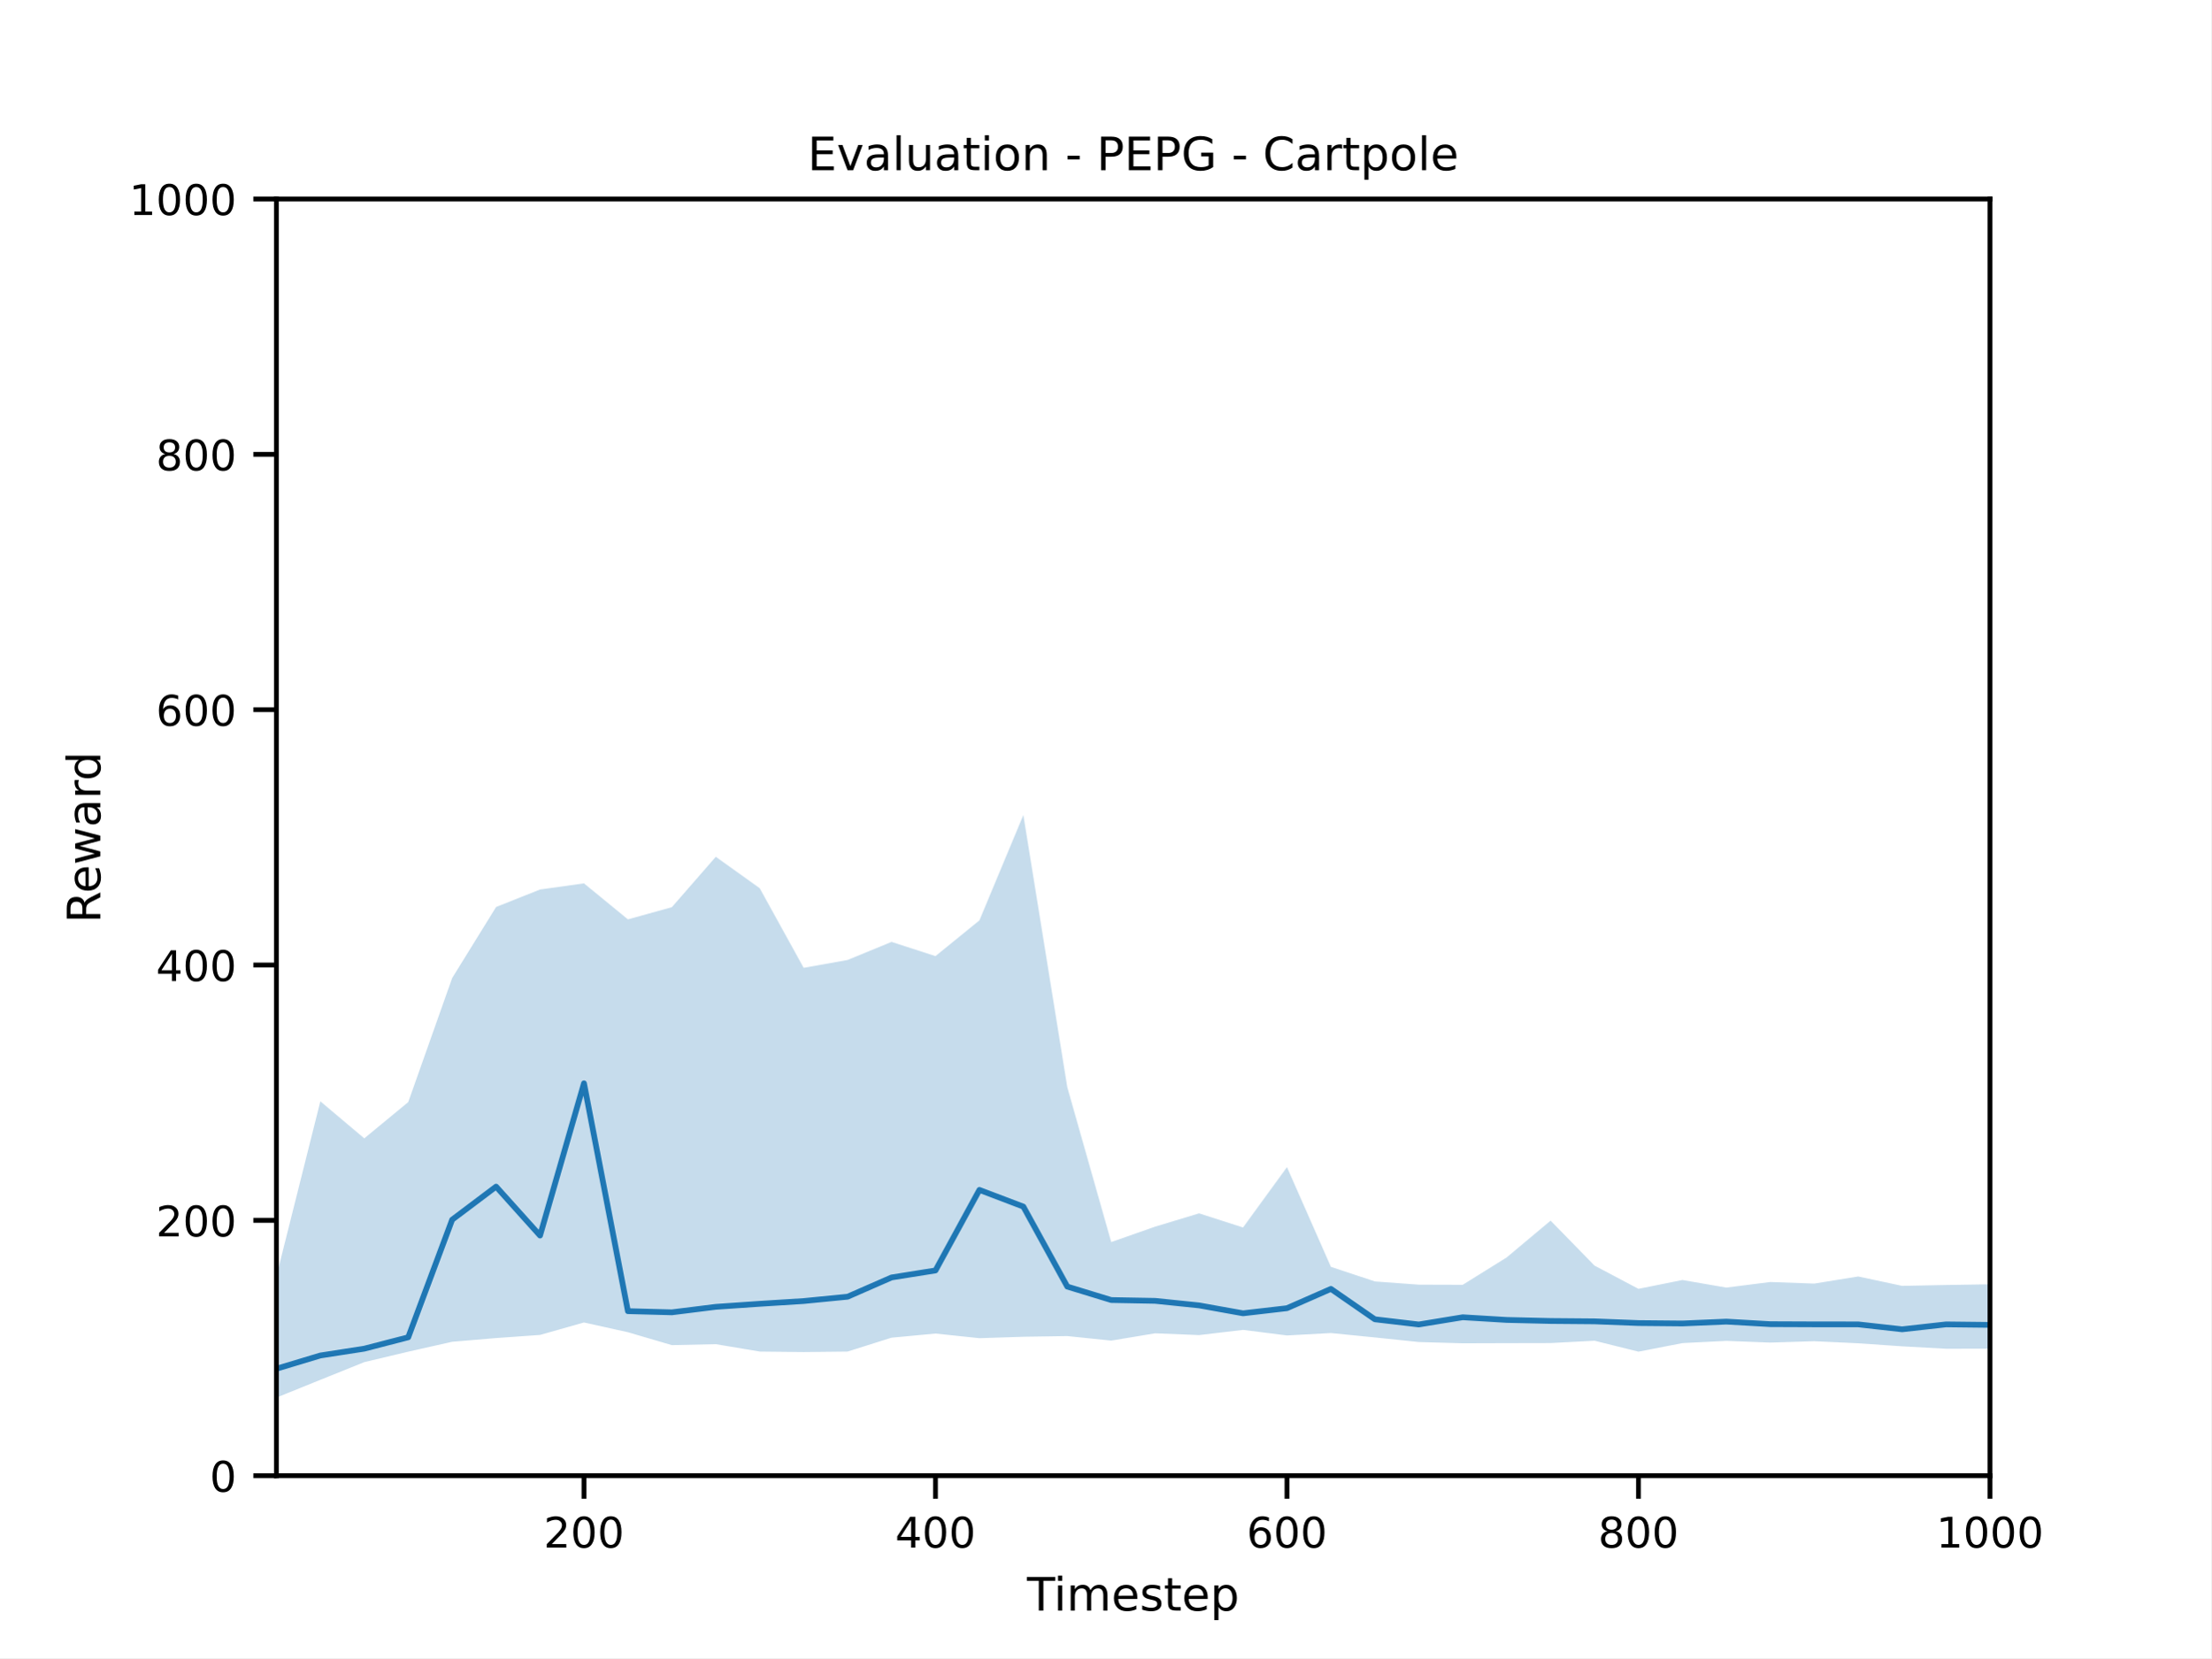
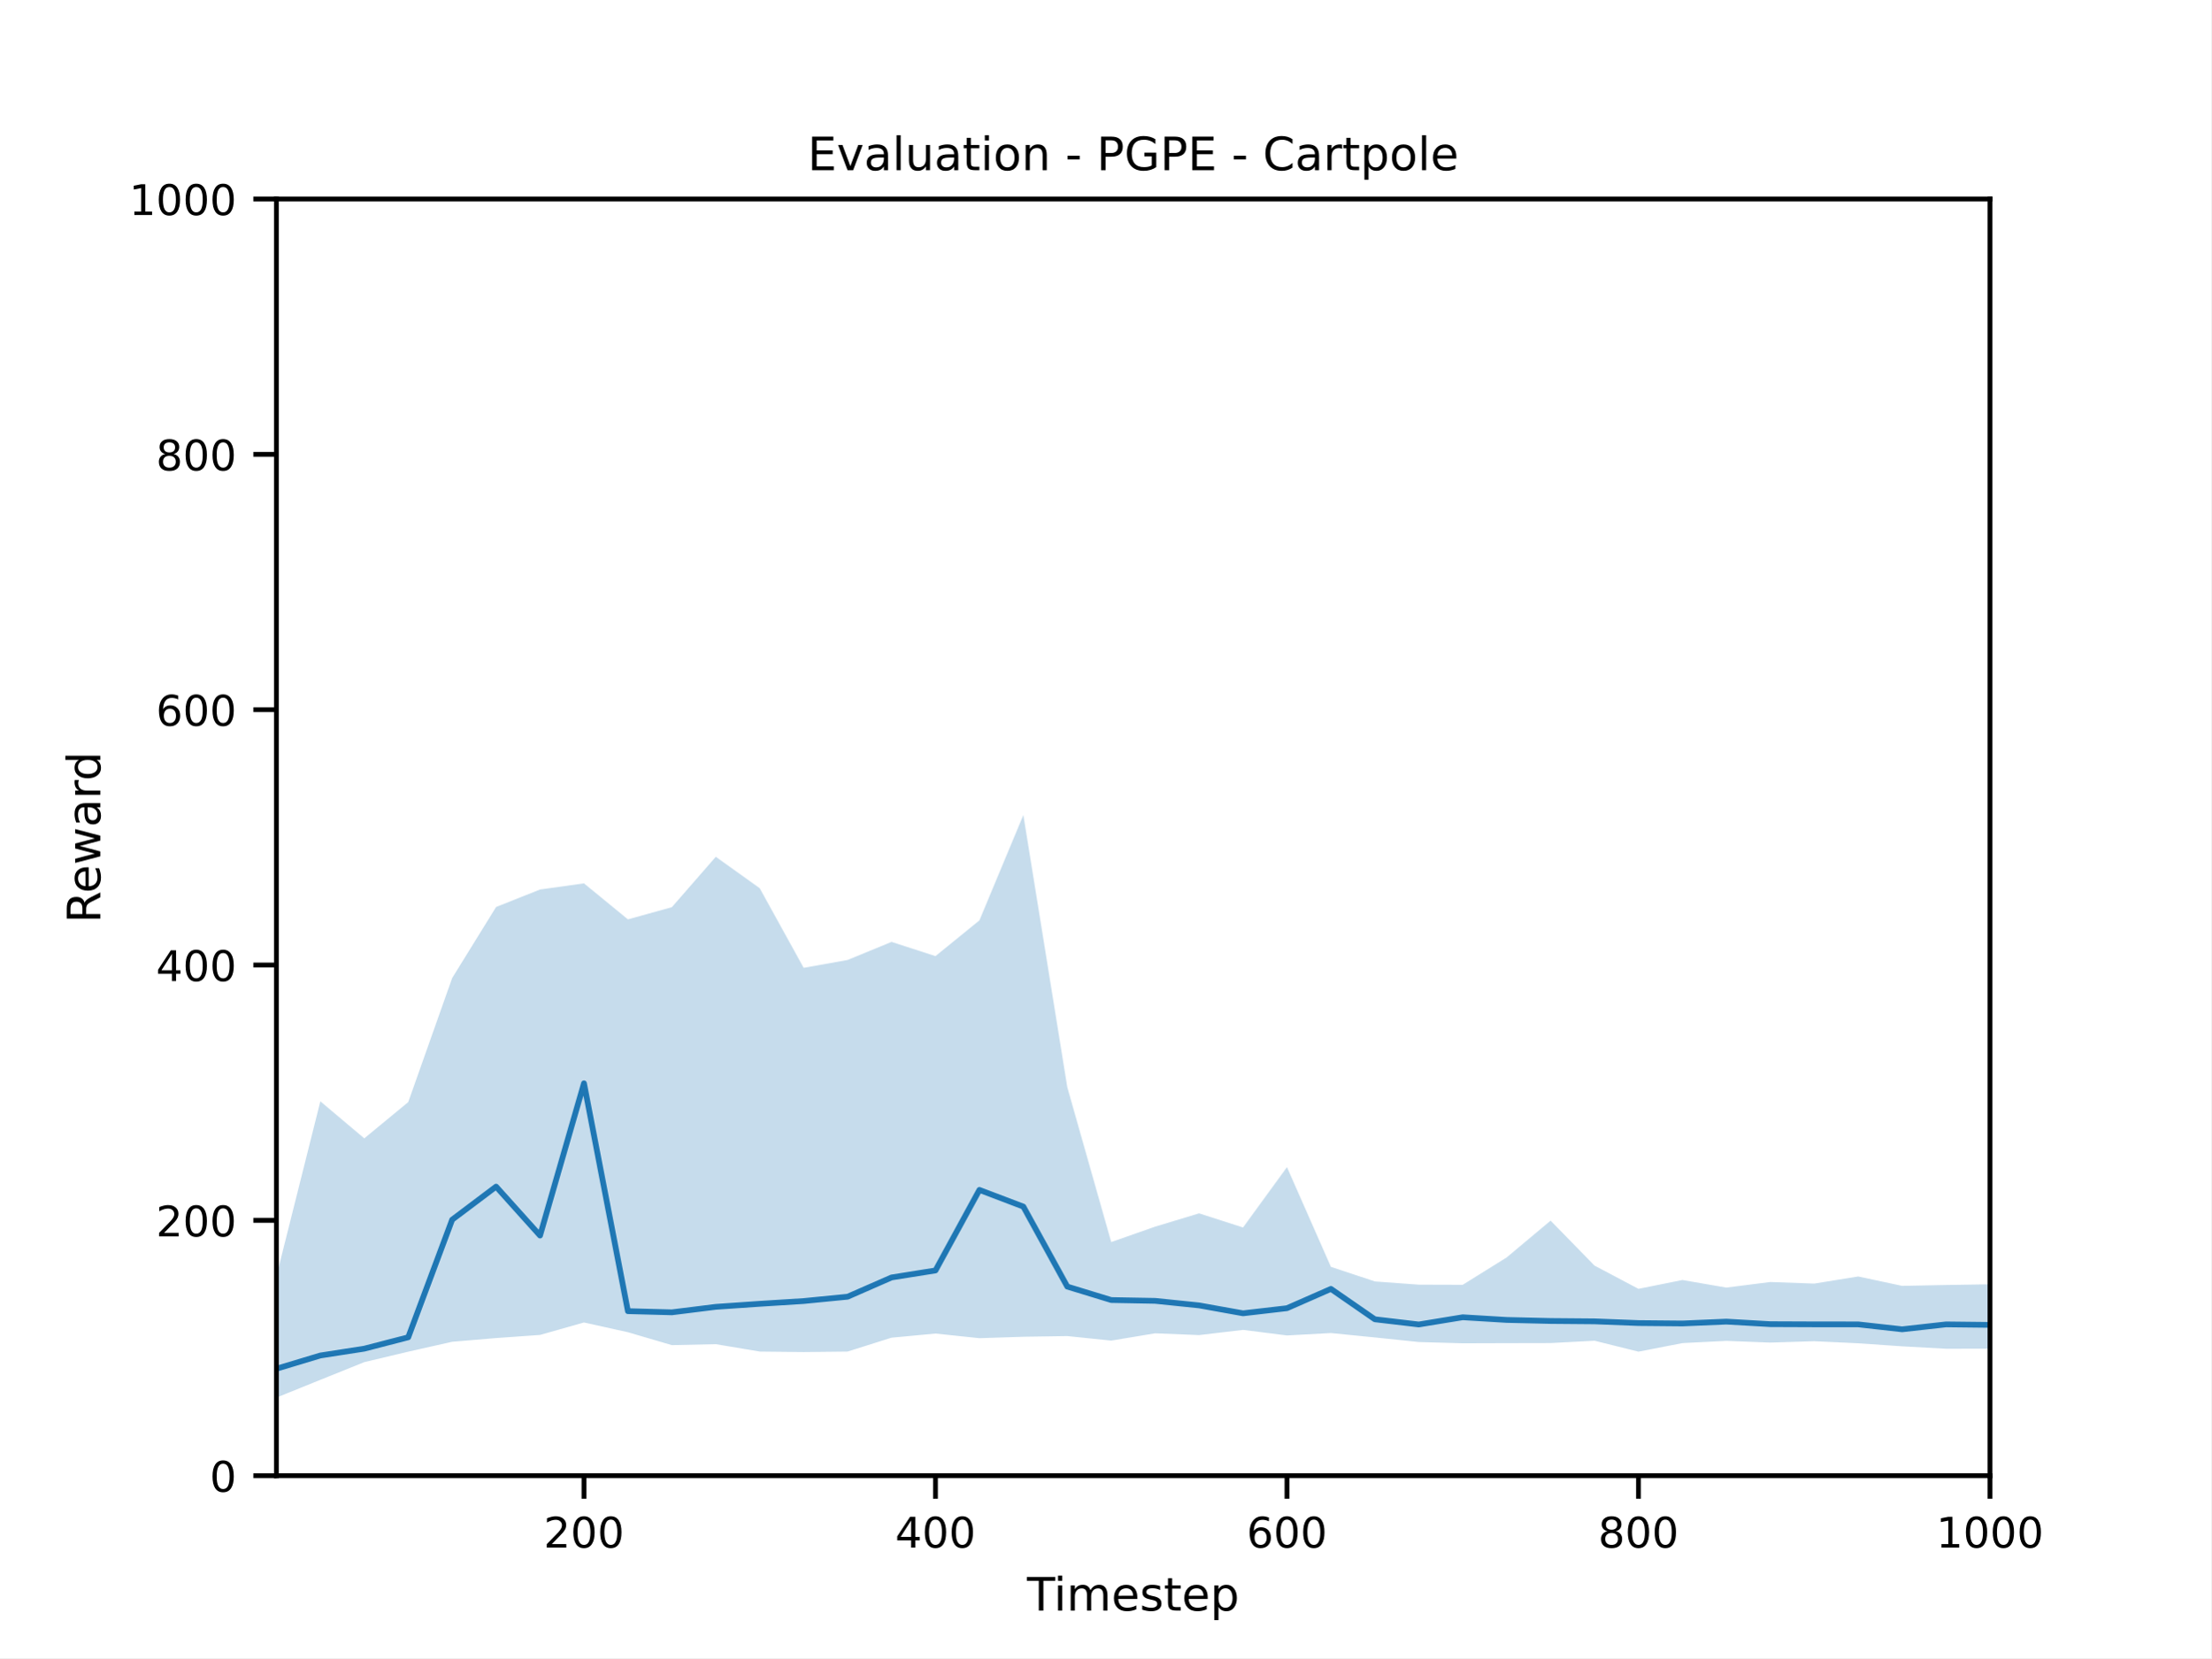
<svg xmlns="http://www.w3.org/2000/svg" xmlns:xlink="http://www.w3.org/1999/xlink" height="345.6pt" version="1.1" viewBox="0 0 460.8 345.6" width="460.8pt">
  <defs>
    <style type="text/css">*{stroke-linecap:butt;stroke-linejoin:round;}</style>
  </defs>
  <g id="figure_1">
    <g id="patch_1">
      <path d="M 0 345.6  L 460.8 345.6  L 460.8 0  L 0 0  z " style="fill:#ffffff;" />
    </g>
    <g id="axes_1">
      <g id="patch_2">
        <path d="M 57.6 307.584  L 414.72 307.584  L 414.72 41.472  L 57.6 41.472  z " style="fill:#ffffff;" />
      </g>
      <g id="PolyCollection_1">
-         <path clip-path="url(#p8161c7e4e5)" d="M 57.6 266.019  L 57.6 291.308  L 66.757 287.604  L 75.914 283.915  L 85.071 281.733  L 94.228 279.673  L 103.385 278.894  L 112.542 278.243  L 121.698 275.649  L 130.855 277.679  L 140.012 280.369  L 149.169 280.167  L 158.326 281.707  L 167.483 281.81  L 176.64 281.707  L 185.797 278.815  L 194.954 277.956  L 204.111 278.92  L 213.268 278.621  L 222.425 278.479  L 231.582 279.429  L 240.738 277.905  L 249.895 278.277  L 259.052 277.192  L 268.209 278.354  L 277.366 277.85  L 286.523 278.765  L 295.68 279.724  L 304.837 279.984  L 313.994 279.957  L 323.151 279.937  L 332.308 279.451  L 341.465 281.73  L 350.622 279.946  L 359.778 279.482  L 368.935 279.84  L 378.092 279.553  L 387.249 279.981  L 396.406 280.618  L 405.563 281.123  L 414.72 281.11  L 414.72 267.688  L 414.72 267.688  L 405.563 267.837  L 396.406 268.016  L 387.249 266.061  L 378.092 267.541  L 368.935 267.209  L 359.778 268.378  L 350.622 266.795  L 341.465 268.638  L 332.308 263.798  L 323.151 254.42  L 313.994 262.093  L 304.837 267.793  L 295.68 267.765  L 286.523 267.094  L 277.366 264.053  L 268.209 243.266  L 259.052 255.849  L 249.895 252.903  L 240.738 255.672  L 231.582 258.887  L 222.425 226.608  L 213.268 169.876  L 204.111 191.836  L 194.954 199.284  L 185.797 196.321  L 176.64 200.088  L 167.483 201.727  L 158.326 185.132  L 149.169 178.58  L 140.012 189.085  L 130.855 191.625  L 121.698 184.119  L 112.542 185.402  L 103.385 189.043  L 94.228 203.856  L 85.071 229.715  L 75.914 237.27  L 66.757 229.551  L 57.6 266.019  z " style="fill:#1f77b4;fill-opacity:0.25;" />
+         <path clip-path="url(#p14647125db)" d="M 57.6 266.019  L 57.6 291.308  L 66.757 287.604  L 75.914 283.915  L 85.071 281.733  L 94.228 279.673  L 103.385 278.894  L 112.542 278.243  L 121.698 275.649  L 130.855 277.679  L 140.012 280.369  L 149.169 280.167  L 158.326 281.707  L 167.483 281.81  L 176.64 281.707  L 185.797 278.815  L 194.954 277.956  L 204.111 278.92  L 213.268 278.621  L 222.425 278.479  L 231.582 279.429  L 240.738 277.905  L 249.895 278.277  L 259.052 277.192  L 268.209 278.354  L 277.366 277.85  L 286.523 278.765  L 295.68 279.724  L 304.837 279.984  L 313.994 279.957  L 323.151 279.937  L 332.308 279.451  L 341.465 281.73  L 350.622 279.946  L 359.778 279.482  L 368.935 279.84  L 378.092 279.553  L 387.249 279.981  L 396.406 280.618  L 405.563 281.123  L 414.72 281.11  L 414.72 267.688  L 414.72 267.688  L 405.563 267.837  L 396.406 268.016  L 387.249 266.061  L 378.092 267.541  L 368.935 267.209  L 359.778 268.378  L 350.622 266.795  L 341.465 268.638  L 332.308 263.798  L 323.151 254.42  L 313.994 262.093  L 304.837 267.793  L 295.68 267.765  L 286.523 267.094  L 277.366 264.053  L 268.209 243.266  L 259.052 255.849  L 249.895 252.903  L 240.738 255.672  L 231.582 258.887  L 222.425 226.608  L 213.268 169.876  L 204.111 191.836  L 194.954 199.284  L 185.797 196.321  L 176.64 200.088  L 167.483 201.727  L 158.326 185.132  L 149.169 178.58  L 140.012 189.085  L 130.855 191.625  L 121.698 184.119  L 112.542 185.402  L 103.385 189.043  L 94.228 203.856  L 85.071 229.715  L 75.914 237.27  L 66.757 229.551  L 57.6 266.019  z " style="fill:#1f77b4;fill-opacity:0.25;" />
      </g>
      <g id="matplotlib.axis_1">
        <g id="xtick_1">
          <g id="line2d_1">
            <defs>
-               <path d="M 0 0  L 0 4.8  " id="m4e272945f3" style="stroke:#000000;" />
+               <path d="M 0 0  L 0 4.8  " id="m6f4d28e757" style="stroke:#000000;" />
            </defs>
            <g>
-               <use style="stroke:#000000;" x="121.698" xlink:href="#m4e272945f3" y="307.584" />
+               <use style="stroke:#000000;" x="121.698" xlink:href="#m6f4d28e757" y="307.584" />
            </g>
          </g>
          <g id="text_1">
            <g transform="translate(113.3 322.5706)scale(0.088 -0.088)">
              <defs>
                <path d="M 1228 531  L 3431 531  L 3431 0  L 469 0  L 469 531  Q 828 903 1448 1529  Q 2069 2156 2228 2338  Q 2531 2678 2651 2914  Q 2772 3150 2772 3378  Q 2772 3750 2511 3984  Q 2250 4219 1831 4219  Q 1534 4219 1204 4116  Q 875 4013 500 3803  L 500 4441  Q 881 4594 1212 4672  Q 1544 4750 1819 4750  Q 2544 4750 2975 4387  Q 3406 4025 3406 3419  Q 3406 3131 3298 2873  Q 3191 2616 2906 2266  Q 2828 2175 2409 1742  Q 1991 1309 1228 531  z " id="DejaVuSans-32" transform="scale(0.015625)" />
                <path d="M 2034 4250  Q 1547 4250 1301 3770  Q 1056 3291 1056 2328  Q 1056 1369 1301 889  Q 1547 409 2034 409  Q 2525 409 2770 889  Q 3016 1369 3016 2328  Q 3016 3291 2770 3770  Q 2525 4250 2034 4250  z M 2034 4750  Q 2819 4750 3233 4129  Q 3647 3509 3647 2328  Q 3647 1150 3233 529  Q 2819 -91 2034 -91  Q 1250 -91 836 529  Q 422 1150 422 2328  Q 422 3509 836 4129  Q 1250 4750 2034 4750  z " id="DejaVuSans-30" transform="scale(0.015625)" />
              </defs>
              <use xlink:href="#DejaVuSans-32" />
              <use x="63.623" xlink:href="#DejaVuSans-30" />
              <use x="127.246" xlink:href="#DejaVuSans-30" />
            </g>
          </g>
        </g>
        <g id="xtick_2">
          <g id="line2d_2">
            <g>
-               <use style="stroke:#000000;" x="194.954" xlink:href="#m4e272945f3" y="307.584" />
+               <use style="stroke:#000000;" x="194.954" xlink:href="#m6f4d28e757" y="307.584" />
            </g>
          </g>
          <g id="text_2">
            <g transform="translate(186.5553 322.5706)scale(0.088 -0.088)">
              <defs>
                <path d="M 2419 4116  L 825 1625  L 2419 1625  L 2419 4116  z M 2253 4666  L 3047 4666  L 3047 1625  L 3713 1625  L 3713 1100  L 3047 1100  L 3047 0  L 2419 0  L 2419 1100  L 313 1100  L 313 1709  L 2253 4666  z " id="DejaVuSans-34" transform="scale(0.015625)" />
              </defs>
              <use xlink:href="#DejaVuSans-34" />
              <use x="63.623" xlink:href="#DejaVuSans-30" />
              <use x="127.246" xlink:href="#DejaVuSans-30" />
            </g>
          </g>
        </g>
        <g id="xtick_3">
          <g id="line2d_3">
            <g>
-               <use style="stroke:#000000;" x="268.209" xlink:href="#m4e272945f3" y="307.584" />
+               <use style="stroke:#000000;" x="268.209" xlink:href="#m6f4d28e757" y="307.584" />
            </g>
          </g>
          <g id="text_3">
            <g transform="translate(259.8107 322.5706)scale(0.088 -0.088)">
              <defs>
                <path d="M 2113 2584  Q 1688 2584 1439 2293  Q 1191 2003 1191 1497  Q 1191 994 1439 701  Q 1688 409 2113 409  Q 2538 409 2786 701  Q 3034 994 3034 1497  Q 3034 2003 2786 2293  Q 2538 2584 2113 2584  z M 3366 4563  L 3366 3988  Q 3128 4100 2886 4159  Q 2644 4219 2406 4219  Q 1781 4219 1451 3797  Q 1122 3375 1075 2522  Q 1259 2794 1537 2939  Q 1816 3084 2150 3084  Q 2853 3084 3261 2657  Q 3669 2231 3669 1497  Q 3669 778 3244 343  Q 2819 -91 2113 -91  Q 1303 -91 875 529  Q 447 1150 447 2328  Q 447 3434 972 4092  Q 1497 4750 2381 4750  Q 2619 4750 2861 4703  Q 3103 4656 3366 4563  z " id="DejaVuSans-36" transform="scale(0.015625)" />
              </defs>
              <use xlink:href="#DejaVuSans-36" />
              <use x="63.623" xlink:href="#DejaVuSans-30" />
              <use x="127.246" xlink:href="#DejaVuSans-30" />
            </g>
          </g>
        </g>
        <g id="xtick_4">
          <g id="line2d_4">
            <g>
-               <use style="stroke:#000000;" x="341.465" xlink:href="#m4e272945f3" y="307.584" />
+               <use style="stroke:#000000;" x="341.465" xlink:href="#m6f4d28e757" y="307.584" />
            </g>
          </g>
          <g id="text_4">
            <g transform="translate(333.0661 322.5706)scale(0.088 -0.088)">
              <defs>
                <path d="M 2034 2216  Q 1584 2216 1326 1975  Q 1069 1734 1069 1313  Q 1069 891 1326 650  Q 1584 409 2034 409  Q 2484 409 2743 651  Q 3003 894 3003 1313  Q 3003 1734 2745 1975  Q 2488 2216 2034 2216  z M 1403 2484  Q 997 2584 770 2862  Q 544 3141 544 3541  Q 544 4100 942 4425  Q 1341 4750 2034 4750  Q 2731 4750 3128 4425  Q 3525 4100 3525 3541  Q 3525 3141 3298 2862  Q 3072 2584 2669 2484  Q 3125 2378 3379 2068  Q 3634 1759 3634 1313  Q 3634 634 3220 271  Q 2806 -91 2034 -91  Q 1263 -91 848 271  Q 434 634 434 1313  Q 434 1759 690 2068  Q 947 2378 1403 2484  z M 1172 3481  Q 1172 3119 1398 2916  Q 1625 2713 2034 2713  Q 2441 2713 2670 2916  Q 2900 3119 2900 3481  Q 2900 3844 2670 4047  Q 2441 4250 2034 4250  Q 1625 4250 1398 4047  Q 1172 3844 1172 3481  z " id="DejaVuSans-38" transform="scale(0.015625)" />
              </defs>
              <use xlink:href="#DejaVuSans-38" />
              <use x="63.623" xlink:href="#DejaVuSans-30" />
              <use x="127.246" xlink:href="#DejaVuSans-30" />
            </g>
          </g>
        </g>
        <g id="xtick_5">
          <g id="line2d_5">
            <g>
-               <use style="stroke:#000000;" x="414.72" xlink:href="#m4e272945f3" y="307.584" />
+               <use style="stroke:#000000;" x="414.72" xlink:href="#m6f4d28e757" y="307.584" />
            </g>
          </g>
          <g id="text_5">
            <g transform="translate(403.522 322.5706)scale(0.088 -0.088)">
              <defs>
                <path d="M 794 531  L 1825 531  L 1825 4091  L 703 3866  L 703 4441  L 1819 4666  L 2450 4666  L 2450 531  L 3481 531  L 3481 0  L 794 0  L 794 531  z " id="DejaVuSans-31" transform="scale(0.015625)" />
              </defs>
              <use xlink:href="#DejaVuSans-31" />
              <use x="63.623" xlink:href="#DejaVuSans-30" />
              <use x="127.246" xlink:href="#DejaVuSans-30" />
              <use x="190.869" xlink:href="#DejaVuSans-30" />
            </g>
          </g>
        </g>
        <g id="text_6">
          <g transform="translate(214.0327 335.6952)scale(0.096 -0.096)">
            <defs>
              <path d="M -19 4666  L 3928 4666  L 3928 4134  L 2272 4134  L 2272 0  L 1638 0  L 1638 4134  L -19 4134  L -19 4666  z " id="DejaVuSans-54" transform="scale(0.015625)" />
              <path d="M 603 3500  L 1178 3500  L 1178 0  L 603 0  L 603 3500  z M 603 4863  L 1178 4863  L 1178 4134  L 603 4134  L 603 4863  z " id="DejaVuSans-69" transform="scale(0.015625)" />
              <path d="M 3328 2828  Q 3544 3216 3844 3400  Q 4144 3584 4550 3584  Q 5097 3584 5394 3201  Q 5691 2819 5691 2113  L 5691 0  L 5113 0  L 5113 2094  Q 5113 2597 4934 2840  Q 4756 3084 4391 3084  Q 3944 3084 3684 2787  Q 3425 2491 3425 1978  L 3425 0  L 2847 0  L 2847 2094  Q 2847 2600 2669 2842  Q 2491 3084 2119 3084  Q 1678 3084 1418 2786  Q 1159 2488 1159 1978  L 1159 0  L 581 0  L 581 3500  L 1159 3500  L 1159 2956  Q 1356 3278 1631 3431  Q 1906 3584 2284 3584  Q 2666 3584 2933 3390  Q 3200 3197 3328 2828  z " id="DejaVuSans-6d" transform="scale(0.015625)" />
              <path d="M 3597 1894  L 3597 1613  L 953 1613  Q 991 1019 1311 708  Q 1631 397 2203 397  Q 2534 397 2845 478  Q 3156 559 3463 722  L 3463 178  Q 3153 47 2828 -22  Q 2503 -91 2169 -91  Q 1331 -91 842 396  Q 353 884 353 1716  Q 353 2575 817 3079  Q 1281 3584 2069 3584  Q 2775 3584 3186 3129  Q 3597 2675 3597 1894  z M 3022 2063  Q 3016 2534 2758 2815  Q 2500 3097 2075 3097  Q 1594 3097 1305 2825  Q 1016 2553 972 2059  L 3022 2063  z " id="DejaVuSans-65" transform="scale(0.015625)" />
              <path d="M 2834 3397  L 2834 2853  Q 2591 2978 2328 3040  Q 2066 3103 1784 3103  Q 1356 3103 1142 2972  Q 928 2841 928 2578  Q 928 2378 1081 2264  Q 1234 2150 1697 2047  L 1894 2003  Q 2506 1872 2764 1633  Q 3022 1394 3022 966  Q 3022 478 2636 193  Q 2250 -91 1575 -91  Q 1294 -91 989 -36  Q 684 19 347 128  L 347 722  Q 666 556 975 473  Q 1284 391 1588 391  Q 1994 391 2212 530  Q 2431 669 2431 922  Q 2431 1156 2273 1281  Q 2116 1406 1581 1522  L 1381 1569  Q 847 1681 609 1914  Q 372 2147 372 2553  Q 372 3047 722 3315  Q 1072 3584 1716 3584  Q 2034 3584 2315 3537  Q 2597 3491 2834 3397  z " id="DejaVuSans-73" transform="scale(0.015625)" />
              <path d="M 1172 4494  L 1172 3500  L 2356 3500  L 2356 3053  L 1172 3053  L 1172 1153  Q 1172 725 1289 603  Q 1406 481 1766 481  L 2356 481  L 2356 0  L 1766 0  Q 1100 0 847 248  Q 594 497 594 1153  L 594 3053  L 172 3053  L 172 3500  L 594 3500  L 594 4494  L 1172 4494  z " id="DejaVuSans-74" transform="scale(0.015625)" />
              <path d="M 1159 525  L 1159 -1331  L 581 -1331  L 581 3500  L 1159 3500  L 1159 2969  Q 1341 3281 1617 3432  Q 1894 3584 2278 3584  Q 2916 3584 3314 3078  Q 3713 2572 3713 1747  Q 3713 922 3314 415  Q 2916 -91 2278 -91  Q 1894 -91 1617 61  Q 1341 213 1159 525  z M 3116 1747  Q 3116 2381 2855 2742  Q 2594 3103 2138 3103  Q 1681 3103 1420 2742  Q 1159 2381 1159 1747  Q 1159 1113 1420 752  Q 1681 391 2138 391  Q 2594 391 2855 752  Q 3116 1113 3116 1747  z " id="DejaVuSans-70" transform="scale(0.015625)" />
            </defs>
            <use xlink:href="#DejaVuSans-54" />
            <use x="57.959" xlink:href="#DejaVuSans-69" />
            <use x="85.742" xlink:href="#DejaVuSans-6d" />
            <use x="183.154" xlink:href="#DejaVuSans-65" />
            <use x="244.678" xlink:href="#DejaVuSans-73" />
            <use x="296.777" xlink:href="#DejaVuSans-74" />
            <use x="335.986" xlink:href="#DejaVuSans-65" />
            <use x="397.51" xlink:href="#DejaVuSans-70" />
          </g>
        </g>
      </g>
      <g id="matplotlib.axis_2">
        <g id="ytick_1">
          <g id="line2d_6">
            <defs>
-               <path d="M 0 0  L -4.8 0  " id="me4e93b08fe" style="stroke:#000000;" />
+               <path d="M 0 0  L -4.8 0  " id="m0ebf3365e6" style="stroke:#000000;" />
            </defs>
            <g>
-               <use style="stroke:#000000;" x="57.6" xlink:href="#me4e93b08fe" y="307.584" />
+               <use style="stroke:#000000;" x="57.6" xlink:href="#m0ebf3365e6" y="307.584" />
            </g>
          </g>
          <g id="text_7">
            <g transform="translate(43.701 310.9273)scale(0.088 -0.088)">
              <use xlink:href="#DejaVuSans-30" />
            </g>
          </g>
        </g>
        <g id="ytick_2">
          <g id="line2d_7">
            <g>
-               <use style="stroke:#000000;" x="57.6" xlink:href="#me4e93b08fe" y="254.362" />
+               <use style="stroke:#000000;" x="57.6" xlink:href="#m0ebf3365e6" y="254.362" />
            </g>
          </g>
          <g id="text_8">
            <g transform="translate(32.503 257.7049)scale(0.088 -0.088)">
              <use xlink:href="#DejaVuSans-32" />
              <use x="63.623" xlink:href="#DejaVuSans-30" />
              <use x="127.246" xlink:href="#DejaVuSans-30" />
            </g>
          </g>
        </g>
        <g id="ytick_3">
          <g id="line2d_8">
            <g>
-               <use style="stroke:#000000;" x="57.6" xlink:href="#me4e93b08fe" y="201.139" />
+               <use style="stroke:#000000;" x="57.6" xlink:href="#m0ebf3365e6" y="201.139" />
            </g>
          </g>
          <g id="text_9">
            <g transform="translate(32.503 204.4825)scale(0.088 -0.088)">
              <use xlink:href="#DejaVuSans-34" />
              <use x="63.623" xlink:href="#DejaVuSans-30" />
              <use x="127.246" xlink:href="#DejaVuSans-30" />
            </g>
          </g>
        </g>
        <g id="ytick_4">
          <g id="line2d_9">
            <g>
-               <use style="stroke:#000000;" x="57.6" xlink:href="#me4e93b08fe" y="147.917" />
+               <use style="stroke:#000000;" x="57.6" xlink:href="#m0ebf3365e6" y="147.917" />
            </g>
          </g>
          <g id="text_10">
            <g transform="translate(32.503 151.2601)scale(0.088 -0.088)">
              <use xlink:href="#DejaVuSans-36" />
              <use x="63.623" xlink:href="#DejaVuSans-30" />
              <use x="127.246" xlink:href="#DejaVuSans-30" />
            </g>
          </g>
        </g>
        <g id="ytick_5">
          <g id="line2d_10">
            <g>
-               <use style="stroke:#000000;" x="57.6" xlink:href="#me4e93b08fe" y="94.694" />
+               <use style="stroke:#000000;" x="57.6" xlink:href="#m0ebf3365e6" y="94.694" />
            </g>
          </g>
          <g id="text_11">
            <g transform="translate(32.503 98.03771)scale(0.088 -0.088)">
              <use xlink:href="#DejaVuSans-38" />
              <use x="63.623" xlink:href="#DejaVuSans-30" />
              <use x="127.246" xlink:href="#DejaVuSans-30" />
            </g>
          </g>
        </g>
        <g id="ytick_6">
          <g id="line2d_11">
            <g>
-               <use style="stroke:#000000;" x="57.6" xlink:href="#me4e93b08fe" y="41.472" />
+               <use style="stroke:#000000;" x="57.6" xlink:href="#m0ebf3365e6" y="41.472" />
            </g>
          </g>
          <g id="text_12">
            <g transform="translate(26.904 44.81531)scale(0.088 -0.088)">
              <use xlink:href="#DejaVuSans-31" />
              <use x="63.623" xlink:href="#DejaVuSans-30" />
              <use x="127.246" xlink:href="#DejaVuSans-30" />
              <use x="190.869" xlink:href="#DejaVuSans-30" />
            </g>
          </g>
        </g>
        <g id="text_13">
          <g transform="translate(20.9075 192.4042)rotate(-90)scale(0.096 -0.096)">
            <defs>
              <path d="M 2841 2188  Q 3044 2119 3236 1894  Q 3428 1669 3622 1275  L 4263 0  L 3584 0  L 2988 1197  Q 2756 1666 2539 1819  Q 2322 1972 1947 1972  L 1259 1972  L 1259 0  L 628 0  L 628 4666  L 2053 4666  Q 2853 4666 3247 4331  Q 3641 3997 3641 3322  Q 3641 2881 3436 2590  Q 3231 2300 2841 2188  z M 1259 4147  L 1259 2491  L 2053 2491  Q 2509 2491 2742 2702  Q 2975 2913 2975 3322  Q 2975 3731 2742 3939  Q 2509 4147 2053 4147  L 1259 4147  z " id="DejaVuSans-52" transform="scale(0.015625)" />
              <path d="M 269 3500  L 844 3500  L 1563 769  L 2278 3500  L 2956 3500  L 3675 769  L 4391 3500  L 4966 3500  L 4050 0  L 3372 0  L 2619 2869  L 1863 0  L 1184 0  L 269 3500  z " id="DejaVuSans-77" transform="scale(0.015625)" />
              <path d="M 2194 1759  Q 1497 1759 1228 1600  Q 959 1441 959 1056  Q 959 750 1161 570  Q 1363 391 1709 391  Q 2188 391 2477 730  Q 2766 1069 2766 1631  L 2766 1759  L 2194 1759  z M 3341 1997  L 3341 0  L 2766 0  L 2766 531  Q 2569 213 2275 61  Q 1981 -91 1556 -91  Q 1019 -91 701 211  Q 384 513 384 1019  Q 384 1609 779 1909  Q 1175 2209 1959 2209  L 2766 2209  L 2766 2266  Q 2766 2663 2505 2880  Q 2244 3097 1772 3097  Q 1472 3097 1187 3025  Q 903 2953 641 2809  L 641 3341  Q 956 3463 1253 3523  Q 1550 3584 1831 3584  Q 2591 3584 2966 3190  Q 3341 2797 3341 1997  z " id="DejaVuSans-61" transform="scale(0.015625)" />
              <path d="M 2631 2963  Q 2534 3019 2420 3045  Q 2306 3072 2169 3072  Q 1681 3072 1420 2755  Q 1159 2438 1159 1844  L 1159 0  L 581 0  L 581 3500  L 1159 3500  L 1159 2956  Q 1341 3275 1631 3429  Q 1922 3584 2338 3584  Q 2397 3584 2469 3576  Q 2541 3569 2628 3553  L 2631 2963  z " id="DejaVuSans-72" transform="scale(0.015625)" />
              <path d="M 2906 2969  L 2906 4863  L 3481 4863  L 3481 0  L 2906 0  L 2906 525  Q 2725 213 2448 61  Q 2172 -91 1784 -91  Q 1150 -91 751 415  Q 353 922 353 1747  Q 353 2572 751 3078  Q 1150 3584 1784 3584  Q 2172 3584 2448 3432  Q 2725 3281 2906 2969  z M 947 1747  Q 947 1113 1208 752  Q 1469 391 1925 391  Q 2381 391 2643 752  Q 2906 1113 2906 1747  Q 2906 2381 2643 2742  Q 2381 3103 1925 3103  Q 1469 3103 1208 2742  Q 947 2381 947 1747  z " id="DejaVuSans-64" transform="scale(0.015625)" />
            </defs>
            <use xlink:href="#DejaVuSans-52" />
            <use x="64.982" xlink:href="#DejaVuSans-65" />
            <use x="126.506" xlink:href="#DejaVuSans-77" />
            <use x="208.293" xlink:href="#DejaVuSans-61" />
            <use x="269.572" xlink:href="#DejaVuSans-72" />
            <use x="308.936" xlink:href="#DejaVuSans-64" />
          </g>
        </g>
      </g>
      <g id="line2d_12">
-         <path clip-path="url(#p8161c7e4e5)" d="M 57.6 285.294  L 66.757 282.53  L 75.914 281.108  L 85.071 278.735  L 94.228 254.223  L 103.385 247.331  L 112.542 257.526  L 121.698 225.8  L 130.855 273.287  L 140.012 273.531  L 149.169 272.389  L 158.326 271.757  L 167.483 271.181  L 176.64 270.278  L 185.797 266.266  L 194.954 264.805  L 204.111 248.017  L 213.268 251.498  L 222.425 268.168  L 231.582 270.97  L 240.738 271.141  L 249.895 272.089  L 259.052 273.736  L 268.209 272.671  L 277.366 268.65  L 286.523 274.983  L 295.68 276.064  L 304.837 274.56  L 313.994 275.118  L 323.151 275.335  L 332.308 275.414  L 341.465 275.771  L 350.622 275.857  L 359.778 275.466  L 368.935 275.998  L 378.092 276.036  L 387.249 276.044  L 396.406 277.073  L 405.563 276.044  L 414.72 276.149  " style="fill:none;stroke:#1f77b4;stroke-linecap:square;stroke-width:1.2;" />
+         <path clip-path="url(#p14647125db)" d="M 57.6 285.294  L 66.757 282.53  L 75.914 281.108  L 85.071 278.735  L 94.228 254.223  L 103.385 247.331  L 112.542 257.526  L 121.698 225.8  L 130.855 273.287  L 140.012 273.531  L 149.169 272.389  L 158.326 271.757  L 167.483 271.181  L 176.64 270.278  L 185.797 266.266  L 194.954 264.805  L 204.111 248.017  L 213.268 251.498  L 222.425 268.168  L 231.582 270.97  L 240.738 271.141  L 249.895 272.089  L 259.052 273.736  L 268.209 272.671  L 277.366 268.65  L 286.523 274.983  L 295.68 276.064  L 304.837 274.56  L 313.994 275.118  L 323.151 275.335  L 332.308 275.414  L 341.465 275.771  L 350.622 275.857  L 359.778 275.466  L 368.935 275.998  L 378.092 276.036  L 387.249 276.044  L 396.406 277.073  L 405.563 276.044  L 414.72 276.149  " style="fill:none;stroke:#1f77b4;stroke-linecap:square;stroke-width:1.2;" />
      </g>
      <g id="patch_3">
        <path d="M 57.6 307.584  L 57.6 41.472  " style="fill:none;stroke:#000000;stroke-linecap:square;stroke-linejoin:miter;" />
      </g>
      <g id="patch_4">
        <path d="M 414.72 307.584  L 414.72 41.472  " style="fill:none;stroke:#000000;stroke-linecap:square;stroke-linejoin:miter;" />
      </g>
      <g id="patch_5">
        <path d="M 57.6 307.584  L 414.72 307.584  " style="fill:none;stroke:#000000;stroke-linecap:square;stroke-linejoin:miter;" />
      </g>
      <g id="patch_6">
        <path d="M 57.6 41.472  L 414.72 41.472  " style="fill:none;stroke:#000000;stroke-linecap:square;stroke-linejoin:miter;" />
      </g>
      <g id="text_14">
        <g transform="translate(168.3075 35.472)scale(0.096 -0.096)">
          <defs>
            <path d="M 628 4666  L 3578 4666  L 3578 4134  L 1259 4134  L 1259 2753  L 3481 2753  L 3481 2222  L 1259 2222  L 1259 531  L 3634 531  L 3634 0  L 628 0  L 628 4666  z " id="DejaVuSans-45" transform="scale(0.015625)" />
            <path d="M 191 3500  L 800 3500  L 1894 563  L 2988 3500  L 3597 3500  L 2284 0  L 1503 0  L 191 3500  z " id="DejaVuSans-76" transform="scale(0.015625)" />
            <path d="M 603 4863  L 1178 4863  L 1178 0  L 603 0  L 603 4863  z " id="DejaVuSans-6c" transform="scale(0.015625)" />
            <path d="M 544 1381  L 544 3500  L 1119 3500  L 1119 1403  Q 1119 906 1312 657  Q 1506 409 1894 409  Q 2359 409 2629 706  Q 2900 1003 2900 1516  L 2900 3500  L 3475 3500  L 3475 0  L 2900 0  L 2900 538  Q 2691 219 2414 64  Q 2138 -91 1772 -91  Q 1169 -91 856 284  Q 544 659 544 1381  z M 1991 3584  L 1991 3584  z " id="DejaVuSans-75" transform="scale(0.015625)" />
            <path d="M 1959 3097  Q 1497 3097 1228 2736  Q 959 2375 959 1747  Q 959 1119 1226 758  Q 1494 397 1959 397  Q 2419 397 2687 759  Q 2956 1122 2956 1747  Q 2956 2369 2687 2733  Q 2419 3097 1959 3097  z M 1959 3584  Q 2709 3584 3137 3096  Q 3566 2609 3566 1747  Q 3566 888 3137 398  Q 2709 -91 1959 -91  Q 1206 -91 779 398  Q 353 888 353 1747  Q 353 2609 779 3096  Q 1206 3584 1959 3584  z " id="DejaVuSans-6f" transform="scale(0.015625)" />
            <path d="M 3513 2113  L 3513 0  L 2938 0  L 2938 2094  Q 2938 2591 2744 2837  Q 2550 3084 2163 3084  Q 1697 3084 1428 2787  Q 1159 2491 1159 1978  L 1159 0  L 581 0  L 581 3500  L 1159 3500  L 1159 2956  Q 1366 3272 1645 3428  Q 1925 3584 2291 3584  Q 2894 3584 3203 3211  Q 3513 2838 3513 2113  z " id="DejaVuSans-6e" transform="scale(0.015625)" />
            <path id="DejaVuSans-20" transform="scale(0.015625)" />
            <path d="M 313 2009  L 1997 2009  L 1997 1497  L 313 1497  L 313 2009  z " id="DejaVuSans-2d" transform="scale(0.015625)" />
            <path d="M 1259 4147  L 1259 2394  L 2053 2394  Q 2494 2394 2734 2622  Q 2975 2850 2975 3272  Q 2975 3691 2734 3919  Q 2494 4147 2053 4147  L 1259 4147  z M 628 4666  L 2053 4666  Q 2838 4666 3239 4311  Q 3641 3956 3641 3272  Q 3641 2581 3239 2228  Q 2838 1875 2053 1875  L 1259 1875  L 1259 0  L 628 0  L 628 4666  z " id="DejaVuSans-50" transform="scale(0.015625)" />
            <path d="M 3809 666  L 3809 1919  L 2778 1919  L 2778 2438  L 4434 2438  L 4434 434  Q 4069 175 3628 42  Q 3188 -91 2688 -91  Q 1594 -91 976 548  Q 359 1188 359 2328  Q 359 3472 976 4111  Q 1594 4750 2688 4750  Q 3144 4750 3555 4637  Q 3966 4525 4313 4306  L 4313 3634  Q 3963 3931 3569 4081  Q 3175 4231 2741 4231  Q 1884 4231 1454 3753  Q 1025 3275 1025 2328  Q 1025 1384 1454 906  Q 1884 428 2741 428  Q 3075 428 3337 486  Q 3600 544 3809 666  z " id="DejaVuSans-47" transform="scale(0.015625)" />
            <path d="M 4122 4306  L 4122 3641  Q 3803 3938 3442 4084  Q 3081 4231 2675 4231  Q 1875 4231 1450 3742  Q 1025 3253 1025 2328  Q 1025 1406 1450 917  Q 1875 428 2675 428  Q 3081 428 3442 575  Q 3803 722 4122 1019  L 4122 359  Q 3791 134 3420 21  Q 3050 -91 2638 -91  Q 1578 -91 968 557  Q 359 1206 359 2328  Q 359 3453 968 4101  Q 1578 4750 2638 4750  Q 3056 4750 3426 4639  Q 3797 4528 4122 4306  z " id="DejaVuSans-43" transform="scale(0.015625)" />
          </defs>
          <use xlink:href="#DejaVuSans-45" />
          <use x="63.184" xlink:href="#DejaVuSans-76" />
          <use x="122.363" xlink:href="#DejaVuSans-61" />
          <use x="183.643" xlink:href="#DejaVuSans-6c" />
          <use x="211.426" xlink:href="#DejaVuSans-75" />
          <use x="274.805" xlink:href="#DejaVuSans-61" />
          <use x="336.084" xlink:href="#DejaVuSans-74" />
          <use x="375.293" xlink:href="#DejaVuSans-69" />
          <use x="403.076" xlink:href="#DejaVuSans-6f" />
          <use x="464.258" xlink:href="#DejaVuSans-6e" />
          <use x="527.637" xlink:href="#DejaVuSans-20" />
          <use x="559.424" xlink:href="#DejaVuSans-2d" />
          <use x="595.508" xlink:href="#DejaVuSans-20" />
          <use x="627.295" xlink:href="#DejaVuSans-50" />
-           <use x="687.598" xlink:href="#DejaVuSans-45" />
-           <use x="750.781" xlink:href="#DejaVuSans-50" />
-           <use x="811.084" xlink:href="#DejaVuSans-47" />
+           <use x="687.598" xlink:href="#DejaVuSans-47" />
+           <use x="765.088" xlink:href="#DejaVuSans-50" />
+           <use x="825.391" xlink:href="#DejaVuSans-45" />
          <use x="888.574" xlink:href="#DejaVuSans-20" />
          <use x="920.361" xlink:href="#DejaVuSans-2d" />
          <use x="956.445" xlink:href="#DejaVuSans-20" />
          <use x="988.232" xlink:href="#DejaVuSans-43" />
          <use x="1058.057" xlink:href="#DejaVuSans-61" />
          <use x="1119.336" xlink:href="#DejaVuSans-72" />
          <use x="1160.449" xlink:href="#DejaVuSans-74" />
          <use x="1199.658" xlink:href="#DejaVuSans-70" />
          <use x="1263.135" xlink:href="#DejaVuSans-6f" />
          <use x="1324.316" xlink:href="#DejaVuSans-6c" />
          <use x="1352.1" xlink:href="#DejaVuSans-65" />
        </g>
      </g>
    </g>
  </g>
  <defs>
-     <clipPath id="p8161c7e4e5">
+     <clipPath id="p14647125db">
      <rect height="266.112" width="357.12" x="57.6" y="41.472" />
    </clipPath>
  </defs>
</svg>
